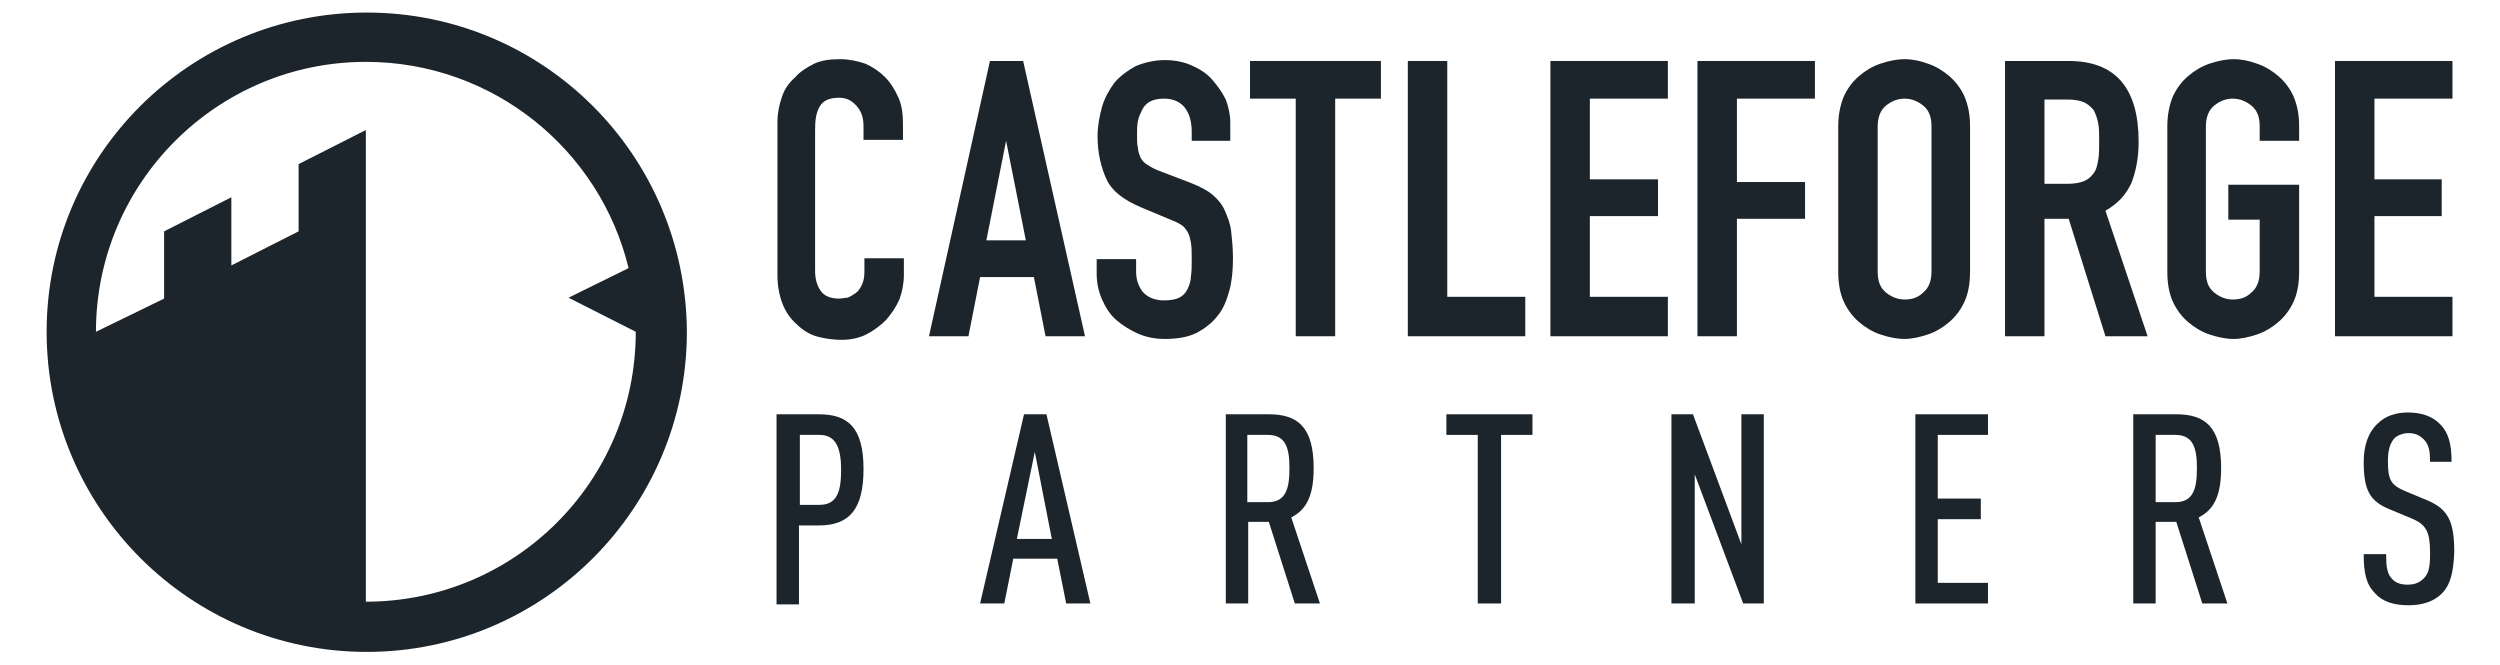
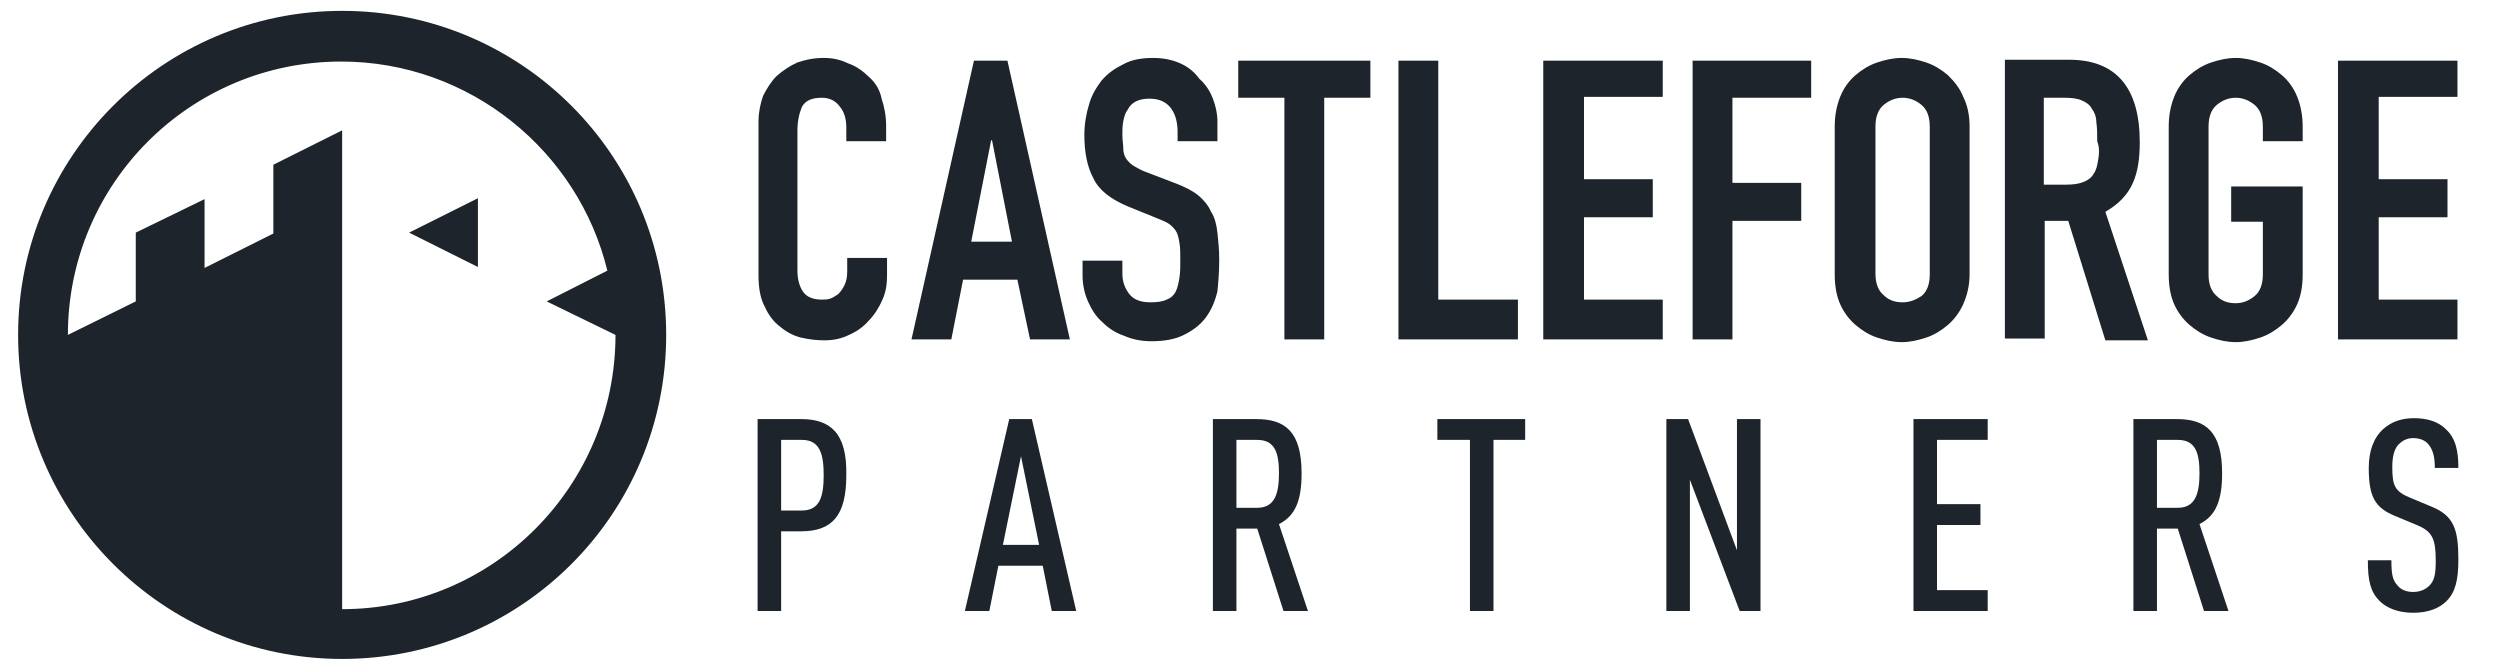
- <svg xmlns="http://www.w3.org/2000/svg" version="1.1" id="Layer_1" x="0px" y="0px" viewBox="0 0 278.8 74.1" style="enable-background:new 0 0 278.8 74.1;" xml:space="preserve">
+ <svg xmlns="http://www.w3.org/2000/svg" version="1.1" id="Layer_1" x="0px" y="0px" viewBox="0 0 276.2 74.1" style="enable-background:new 0 0 276.2 74.1;" xml:space="preserve">
  <style type="text/css">
- 	.st0{fill:#1D252C;}
+ 	.st0{fill:#1E242B;}
</style>
-   <g>
-     <path class="st0" d="M40.8,67.1V14.5l-7.5,3.8v7.5l-7.5,3.8V22l-7.5,3.8v7.5L10.7,37c0-16.6,13.5-30.1,30.1-30.1   c14.2,0,26.1,9.8,29.3,23l-6.7,3.3l7.5,3.8C70.9,53.7,57.4,67.1,40.8,67.1 M40.9,1.4C21.2,1.4,5.2,17.3,5.2,37s16,35.7,35.7,35.7   s35.7-16,35.7-35.7C76.5,17.3,60.6,1.4,40.9,1.4" />
-     <path class="st0" d="M91.4,48.5h-2.2v7.8h2.2c2,0,2.4-1.6,2.4-3.9C93.8,50.1,93.3,48.5,91.4,48.5 M91.3,58.6h-2.2v8.8h-2.5V46.2   h4.7c3.2,0,5,1.4,5,6.1C96.3,56.7,94.8,58.6,91.3,58.6" />
-     <path class="st0" d="M115.4,50.4l-2,9.7h3.9L115.4,50.4z M118.9,67.3l-1-5H113l-1,5h-2.7l4.9-21.1h2.5l4.9,21.1H118.9z" />
-     <path class="st0" d="M141.4,48.5h-2.3V56h2.3c2,0,2.4-1.5,2.4-3.8C143.8,50,143.4,48.5,141.4,48.5 M144.4,67.3l-2.9-9.1h-2.3v9.1   h-2.5V46.2h4.8c3.2,0,5,1.4,5,6c0,2.9-0.7,4.6-2.5,5.5l3.2,9.6H144.4z" />
-     <polygon class="st0" points="167.4,48.5 167.4,67.3 164.8,67.3 164.8,48.5 161.3,48.5 161.3,46.2 170.9,46.2 170.9,48.5  " />
-     <polygon class="st0" points="194.4,67.3 189,52.9 189,67.3 186.4,67.3 186.4,46.2 188.8,46.2 194.2,60.7 194.2,46.2 196.7,46.2    196.7,67.3  " />
-     <polygon class="st0" points="213.6,67.3 213.6,46.2 221.7,46.2 221.7,48.5 216.1,48.5 216.1,55.6 220.9,55.6 220.9,57.9    216.1,57.9 216.1,65 221.7,65 221.7,67.3  " />
-     <path class="st0" d="M242.6,48.5h-2.2V56h2.2c2,0,2.4-1.5,2.4-3.8C245,50,244.6,48.5,242.6,48.5 M245.6,67.3l-2.9-9.1h-2.3v9.1   h-2.5V46.2h4.8c3.2,0,5,1.4,5,6c0,2.9-0.7,4.6-2.5,5.5l3.2,9.6H245.6z" />
-     <path class="st0" d="M272.3,66.2c-0.8,0.8-2,1.3-3.7,1.3c-1.6,0-2.9-0.4-3.7-1.3c-1-1-1.3-2.2-1.3-4.4h2.5c0,1.4,0.1,2.2,0.7,2.8   c0.4,0.4,0.9,0.6,1.7,0.6c0.9,0,1.4-0.3,1.8-0.7c0.6-0.6,0.7-1.4,0.7-2.8c0-2.4-0.4-3.2-2.1-3.9l-2.4-1c-2.2-0.9-2.9-2.1-2.9-5.3   c0-1.8,0.5-3.3,1.6-4.3c0.8-0.8,2-1.2,3.3-1.2c1.5,0,2.7,0.4,3.5,1.2c1.1,1,1.4,2.4,1.4,4.3H271c0-1.1-0.1-1.9-0.7-2.5   c-0.4-0.4-0.9-0.7-1.7-0.7c-0.7,0-1.3,0.3-1.6,0.6c-0.5,0.6-0.7,1.4-0.7,2.5c0,2.1,0.3,2.7,2,3.4l2.4,1c2.4,1,3,2.5,3,5.8   C273.6,63.8,273.3,65.2,272.3,66.2" />
-     <path class="st0" d="M100.8,30.7c0,0.9-0.2,1.9-0.5,2.7c-0.4,0.9-0.9,1.6-1.5,2.3c-0.6,0.6-1.4,1.2-2.2,1.6   c-0.8,0.4-1.8,0.6-2.7,0.6c-0.8,0-1.7-0.1-2.5-0.3c-0.9-0.2-1.6-0.6-2.3-1.2c-0.7-0.6-1.3-1.3-1.7-2.2c-0.4-0.9-0.7-2.1-0.7-3.5   V13.6c0-1,0.2-1.9,0.5-2.8c0.3-0.9,0.8-1.6,1.5-2.2C89.2,8,90,7.5,90.8,7.1c0.9-0.4,1.8-0.5,2.9-0.5c1,0,1.9,0.2,2.8,0.5   c0.9,0.4,1.6,0.9,2.2,1.5s1.1,1.4,1.5,2.3c0.4,0.9,0.5,1.9,0.5,3v1.7h-4.4v-1.5c0-0.9-0.2-1.6-0.7-2.2c-0.5-0.6-1.1-1-2-1   c-1.1,0-1.8,0.3-2.2,1c-0.4,0.7-0.5,1.5-0.5,2.6v15.7c0,0.9,0.2,1.6,0.6,2.2c0.4,0.6,1.1,0.9,2.1,0.9c0.3,0,0.6-0.1,0.9-0.1   c0.3-0.1,0.6-0.3,0.9-0.5s0.5-0.5,0.7-0.9s0.3-0.9,0.3-1.5v-1.5h4.4C100.8,28.8,100.8,30.7,100.8,30.7z" />
-     <path class="st0" d="M112.2,15.7L112.2,15.7L110,26.8h4.4L112.2,15.7z M110.4,6.8h3.7l6.9,30.7h-4.4l-1.3-6.6h-6l-1.3,6.6h-4.4   L110.4,6.8z" />
-     <path class="st0" d="M137.3,15.7h-4.4v-1c0-1-0.2-1.9-0.7-2.6s-1.3-1.1-2.4-1.1c-0.6,0-1.1,0.1-1.5,0.3c-0.4,0.2-0.7,0.5-0.9,0.9   c-0.2,0.4-0.4,0.8-0.5,1.3s-0.1,1-0.1,1.5c0,0.6,0,1.1,0.1,1.5c0,0.4,0.2,0.8,0.3,1.1c0.2,0.3,0.4,0.6,0.8,0.8   c0.3,0.2,0.8,0.5,1.4,0.7l3.4,1.3c1,0.4,1.8,0.8,2.4,1.3c0.6,0.5,1.1,1.1,1.4,1.8c0.3,0.7,0.6,1.4,0.7,2.3c0.1,0.9,0.2,1.9,0.2,3   c0,1.3-0.1,2.5-0.4,3.6c-0.3,1.1-0.7,2.1-1.3,2.8c-0.6,0.8-1.4,1.4-2.3,1.9c-1,0.5-2.2,0.7-3.6,0.7c-1.1,0-2.1-0.2-3-0.6   c-0.9-0.4-1.7-0.9-2.4-1.5c-0.7-0.6-1.2-1.4-1.6-2.3c-0.4-0.9-0.6-1.9-0.6-2.9v-1.6h4.4v1.4c0,0.8,0.2,1.5,0.7,2.2   c0.5,0.6,1.3,1,2.4,1c0.7,0,1.3-0.1,1.7-0.3s0.7-0.5,0.9-0.9c0.2-0.4,0.4-0.9,0.4-1.4c0.1-0.6,0.1-1.2,0.1-1.9c0-0.8,0-1.5-0.1-2   s-0.2-0.9-0.4-1.2c-0.2-0.3-0.4-0.6-0.8-0.8c-0.3-0.2-0.8-0.4-1.3-0.6l-3.1-1.3c-1.9-0.8-3.2-1.8-3.8-3.1c-0.6-1.3-1-2.9-1-4.8   c0-1.1,0.2-2.2,0.5-3.3c0.3-1,0.8-1.9,1.4-2.7c0.6-0.7,1.4-1.3,2.3-1.8c0.9-0.4,2.1-0.7,3.3-0.7c1.1,0,2.1,0.2,3,0.6   s1.7,0.9,2.3,1.6s1.1,1.4,1.5,2.2c0.3,0.8,0.5,1.7,0.5,2.5v2.1H137.3z" />
-     <polygon class="st0" points="144.5,11 139.4,11 139.4,6.8 154,6.8 154,11 148.9,11 148.9,37.5 144.5,37.5  " />
-     <polygon class="st0" points="157,6.8 161.4,6.8 161.4,33.1 170.1,33.1 170.1,37.5 157,37.5  " />
-     <polygon class="st0" points="172.9,6.8 186,6.8 186,11 177.3,11 177.3,20 184.9,20 184.9,24.1 177.3,24.1 177.3,33.1 186,33.1    186,37.5 172.9,37.5  " />
-     <polygon class="st0" points="189.3,6.8 202.4,6.8 202.4,11 193.7,11 193.7,20.3 201.3,20.3 201.3,24.4 193.7,24.4 193.7,37.5    189.3,37.5  " />
-     <path class="st0" d="M209.4,30.3c0,1.1,0.3,1.8,0.9,2.3c0.6,0.5,1.3,0.8,2.1,0.8s1.5-0.2,2.1-0.8c0.6-0.5,0.9-1.3,0.9-2.3V14.1   c0-1.1-0.3-1.8-0.9-2.3c-0.6-0.5-1.3-0.8-2.1-0.8s-1.5,0.3-2.1,0.8s-0.9,1.3-0.9,2.3V30.3z M205,14.1c0-1.2,0.2-2.3,0.6-3.3   c0.4-0.9,1-1.7,1.7-2.3s1.5-1.1,2.4-1.4s1.8-0.5,2.7-0.5s1.8,0.2,2.6,0.5c0.9,0.3,1.7,0.8,2.4,1.4s1.3,1.4,1.7,2.3   c0.4,1,0.6,2,0.6,3.3v16.2c0,1.3-0.2,2.4-0.6,3.3c-0.4,0.9-1,1.7-1.7,2.3s-1.5,1.1-2.4,1.4c-0.9,0.3-1.8,0.5-2.6,0.5   c-0.9,0-1.8-0.2-2.7-0.5s-1.7-0.8-2.4-1.4c-0.7-0.6-1.3-1.4-1.7-2.3c-0.4-0.9-0.6-2-0.6-3.3V14.1z" />
-     <path class="st0" d="M228,20.5h2.5c0.8,0,1.4-0.1,1.9-0.3c0.5-0.2,0.8-0.5,1.1-0.9s0.4-0.9,0.5-1.5s0.1-1.3,0.1-2   c0-0.8,0-1.5-0.1-2c-0.1-0.6-0.3-1.1-0.5-1.5c-0.3-0.4-0.7-0.7-1.1-0.9c-0.5-0.2-1.1-0.3-1.9-0.3H228V20.5z M223.6,6.8h7.1   c5.2,0,7.8,3,7.8,9c0,1.8-0.3,3.3-0.8,4.6c-0.6,1.3-1.5,2.3-2.9,3.1l4.7,14h-4.7l-4.1-13.1H228v13.1h-4.4V6.8z" />
-     <path class="st0" d="M241.7,14.1c0-1.2,0.2-2.3,0.6-3.3c0.4-0.9,1-1.7,1.7-2.3s1.5-1.1,2.4-1.4s1.8-0.5,2.7-0.5s1.8,0.2,2.6,0.5   c0.9,0.3,1.7,0.8,2.4,1.4s1.3,1.4,1.7,2.3c0.4,1,0.6,2,0.6,3.3v1.6H252v-1.6c0-1.1-0.3-1.8-0.9-2.3c-0.6-0.5-1.3-0.8-2.1-0.8   s-1.5,0.3-2.1,0.8s-0.9,1.3-0.9,2.3v16.2c0,1.1,0.3,1.8,0.9,2.3c0.6,0.5,1.3,0.8,2.1,0.8s1.5-0.2,2.1-0.8c0.6-0.5,0.9-1.3,0.9-2.3   v-5.8h-3.5v-3.9h7.9v9.7c0,1.3-0.2,2.4-0.6,3.3c-0.4,0.9-1,1.7-1.7,2.3s-1.5,1.1-2.4,1.4c-0.9,0.3-1.8,0.5-2.6,0.5   c-0.9,0-1.8-0.2-2.7-0.5s-1.7-0.8-2.4-1.4c-0.7-0.6-1.3-1.4-1.7-2.3c-0.4-0.9-0.6-2-0.6-3.3V14.1z" />
-     <polygon class="st0" points="260.4,6.8 273.5,6.8 273.5,11 264.8,11 264.8,20 272.3,20 272.3,24.1 264.8,24.1 264.8,33.1    273.5,33.1 273.5,37.5 260.4,37.5  " />
-   </g>
+   <path class="st0" d="M113.8,37.5h4.4l-6.9-30.8h-3.7l-6.9,30.8h4.4l1.3-6.6h6L113.8,37.5z M107.3,26.7l2.2-11.2h0.1l2.2,11.2H107.3z   M143.8,52.3c0-4.6-1.8-6-5-6H134v21.2h2.6v-9.1h2.3l2.9,9.1h2.7l-3.2-9.6C143.1,57,143.8,55.3,143.8,52.3z M138.9,56.1h-2.3v-7.5  h2.3c2,0,2.4,1.5,2.4,3.7C141.3,54.6,140.8,56.1,138.9,56.1z M111.5,46.3l-4.9,21.2h2.7l1-5h4.9l1,5h2.7L114,46.3H111.5z   M110.8,60.2l2-9.8l2,9.8H110.8z M134.7,28.7c0-1.1-0.1-2.1-0.2-3c-0.1-0.9-0.3-1.7-0.7-2.3c-0.3-0.7-0.8-1.3-1.4-1.8  c-0.6-0.5-1.4-0.9-2.4-1.3l-3.4-1.3c-0.6-0.2-1-0.5-1.4-0.7c-0.3-0.2-0.6-0.5-0.8-0.8c-0.2-0.3-0.3-0.7-0.3-1.1  c0-0.4-0.1-0.9-0.1-1.5c0-0.5,0-1,0.1-1.5c0.1-0.5,0.2-0.9,0.5-1.3c0.2-0.4,0.5-0.7,0.9-0.9c0.4-0.2,0.9-0.3,1.5-0.3  c1.1,0,1.9,0.4,2.4,1.1c0.5,0.7,0.7,1.6,0.7,2.6v1h4.4v-2.2c0-0.9-0.2-1.7-0.5-2.5c-0.3-0.8-0.8-1.6-1.5-2.2  C132,8,131.3,7.4,130.4,7c-0.9-0.4-1.9-0.6-3-0.6c-1.3,0-2.4,0.2-3.3,0.7c-1,0.5-1.7,1-2.4,1.8c-0.6,0.8-1.1,1.6-1.4,2.7  c-0.3,1-0.5,2.1-0.5,3.3c0,1.9,0.3,3.5,1,4.8c0.6,1.3,1.9,2.3,3.8,3.1l3.2,1.3c0.5,0.2,1,0.4,1.3,0.6c0.3,0.2,0.6,0.5,0.8,0.8  c0.2,0.3,0.3,0.7,0.4,1.3c0.1,0.5,0.1,1.2,0.1,2c0,0.7,0,1.3-0.1,1.9c-0.1,0.6-0.2,1.1-0.4,1.5c-0.2,0.4-0.5,0.7-1,0.9  c-0.4,0.2-1,0.3-1.8,0.3c-1.1,0-1.9-0.3-2.4-1c-0.5-0.7-0.7-1.4-0.7-2.2v-1.4h-4.4v1.6c0,1,0.2,2,0.6,2.9c0.4,0.9,0.9,1.7,1.6,2.3  c0.7,0.7,1.5,1.2,2.4,1.5c0.9,0.4,1.9,0.6,3,0.6c1.4,0,2.6-0.2,3.6-0.7c1-0.5,1.8-1.1,2.4-1.9c0.6-0.8,1-1.7,1.3-2.9  C134.6,31.2,134.7,30,134.7,28.7z M88.5,46.3h-4.8v21.2h2.6v-8.8h2.2c3.5,0,5-1.8,5-6.2C93.6,47.8,91.7,46.3,88.5,46.3z M88.6,56.4  h-2.3v-7.8h2.3c2,0,2.4,1.6,2.4,3.9C91,54.8,90.6,56.4,88.6,56.4z M37.8,1.2C18,1.2,2,17.3,2,37s16,35.8,35.8,35.8  c19.8,0,35.8-16,35.8-35.8S57.6,1.2,37.8,1.2z M68,37c0,16.7-13.5,30.3-30.2,30.3V14.4l-7.6,3.8v7.6l-7.6,3.8v-7.6L15,25.7v7.6  L7.5,37C7.5,20.3,21,6.8,37.7,6.8c14.2,0,26.2,9.9,29.4,23.1l-6.7,3.4L68,37z M52.8,29.5v-7.6l-7.6,3.8L52.8,29.5z M96,8.5  c-0.6-0.6-1.4-1.2-2.3-1.5C92.9,6.6,92,6.4,91,6.4c-1.1,0-2,0.2-2.9,0.5c-0.9,0.4-1.6,0.9-2.3,1.5c-0.6,0.6-1.1,1.4-1.5,2.2  c-0.3,0.9-0.5,1.8-0.5,2.8v17c0,1.4,0.2,2.6,0.7,3.5c0.4,0.9,1,1.7,1.7,2.2c0.7,0.6,1.5,1,2.3,1.2c0.9,0.2,1.7,0.3,2.6,0.3  c1,0,1.9-0.2,2.7-0.6c0.9-0.4,1.6-0.9,2.2-1.6c0.6-0.6,1.1-1.4,1.5-2.3c0.4-0.9,0.5-1.8,0.5-2.7v-1.9h-4.4v1.5  c0,0.6-0.1,1.1-0.3,1.5c-0.2,0.4-0.4,0.7-0.7,1c-0.3,0.2-0.6,0.4-0.9,0.5c-0.3,0.1-0.6,0.1-0.9,0.1c-1,0-1.7-0.3-2.1-0.9  c-0.4-0.6-0.6-1.4-0.6-2.3V14.4c0-1,0.2-1.9,0.5-2.6c0.4-0.7,1.1-1,2.2-1c0.8,0,1.5,0.3,2,1c0.5,0.6,0.7,1.4,0.7,2.3v1.5h4.4v-1.7  c0-1.1-0.2-2.1-0.5-3C97.2,9.9,96.7,9.1,96,8.5z M268.7,56l-2.4-1c-1.7-0.7-2-1.3-2-3.4c0-1.1,0.2-2,0.7-2.5  c0.4-0.4,0.9-0.7,1.6-0.7c0.8,0,1.4,0.3,1.7,0.7c0.5,0.6,0.7,1.4,0.7,2.6h2.6c0-1.9-0.3-3.3-1.4-4.3c-0.8-0.8-2-1.2-3.5-1.2  c-1.4,0-2.5,0.4-3.4,1.2c-1.1,1-1.6,2.5-1.6,4.3c0,3.2,0.7,4.4,2.9,5.3l2.4,1c1.7,0.7,2.1,1.5,2.1,3.9c0,1.4-0.1,2.2-0.7,2.8  c-0.4,0.4-1,0.7-1.8,0.7c-0.8,0-1.4-0.3-1.7-0.7c-0.6-0.6-0.7-1.4-0.7-2.8h-2.6c0,2.3,0.3,3.5,1.3,4.5c0.8,0.8,2.1,1.3,3.7,1.3  c1.7,0,2.9-0.5,3.7-1.3c1-1,1.3-2.4,1.3-4.6C271.6,58.5,271.1,57,268.7,56z M232.6,23.4c1.4-0.8,2.4-1.8,3-3.1  c0.6-1.3,0.8-2.8,0.8-4.6c0-6-2.6-9.1-7.8-9.1h-7.1v30.8h4.4V24.4h2.6l4.1,13.2h4.7L232.6,23.4z M231.8,17.7  c-0.1,0.6-0.2,1.1-0.5,1.5c-0.2,0.4-0.6,0.7-1.1,0.9c-0.5,0.2-1.1,0.3-1.9,0.3h-2.5v-9.6h2.3c0.8,0,1.5,0.1,1.9,0.3  c0.5,0.2,0.9,0.5,1.1,0.9c0.3,0.4,0.5,0.9,0.5,1.5c0.1,0.6,0.1,1.3,0.1,2.1C232,16.4,231.9,17.1,231.8,17.7z M245.5,52.3  c0-4.6-1.8-6-5-6h-4.8v21.2h2.6v-9.1h2.3l2.9,9.1h2.7l-3.2-9.6C244.8,57,245.5,55.3,245.5,52.3z M240.6,56.1h-2.3v-7.5h2.3  c2,0,2.4,1.5,2.4,3.7C243,54.6,242.5,56.1,240.6,56.1z M215.2,35.9c0.7-0.6,1.3-1.4,1.7-2.3c0.4-0.9,0.7-2,0.7-3.3V14  c0-1.2-0.2-2.3-0.7-3.3c-0.4-1-1-1.7-1.7-2.4c-0.7-0.6-1.5-1.1-2.4-1.4c-0.9-0.3-1.8-0.5-2.7-0.5c-0.9,0-1.8,0.2-2.7,0.5  c-0.9,0.3-1.7,0.8-2.4,1.4c-0.7,0.6-1.3,1.4-1.7,2.4c-0.4,1-0.6,2.1-0.6,3.3v16.3c0,1.3,0.2,2.4,0.6,3.3c0.4,0.9,1,1.7,1.7,2.3  c0.7,0.6,1.5,1.1,2.4,1.4c0.9,0.3,1.8,0.5,2.7,0.5c0.9,0,1.8-0.2,2.7-0.5C213.7,37,214.5,36.5,215.2,35.9z M210.2,33.4  c-0.8,0-1.5-0.2-2.1-0.8c-0.6-0.5-0.9-1.3-0.9-2.4V14c0-1.1,0.3-1.9,0.9-2.4c0.6-0.5,1.3-0.8,2.1-0.8c0.8,0,1.5,0.3,2.1,0.8  c0.6,0.5,0.9,1.3,0.9,2.4v16.3c0,1.1-0.3,1.9-0.9,2.4C211.7,33.1,211,33.4,210.2,33.4z M211.4,67.5h8.2v-2.3h-5.6V58h4.8v-2.3h-4.8  v-7.1h5.6v-2.3h-8.2V67.5z M252.1,8.3c-0.7-0.6-1.5-1.1-2.4-1.4c-0.9-0.3-1.8-0.5-2.7-0.5c-0.9,0-1.8,0.2-2.7,0.5  c-0.9,0.3-1.7,0.8-2.4,1.4c-0.7,0.6-1.3,1.4-1.7,2.4c-0.4,1-0.6,2.1-0.6,3.3v16.3c0,1.3,0.2,2.4,0.6,3.3c0.4,0.9,1,1.7,1.7,2.3  c0.7,0.6,1.5,1.1,2.4,1.4c0.9,0.3,1.8,0.5,2.7,0.5c0.9,0,1.8-0.2,2.7-0.5c0.9-0.3,1.7-0.8,2.4-1.4c0.7-0.6,1.3-1.4,1.7-2.3  c0.4-0.9,0.6-2,0.6-3.3v-9.7h-7.9v3.9h3.5v5.8c0,1.1-0.3,1.9-0.9,2.4c-0.6,0.5-1.3,0.8-2.1,0.8c-0.8,0-1.5-0.2-2.1-0.8  c-0.6-0.5-0.9-1.3-0.9-2.4V14c0-1.1,0.3-1.9,0.9-2.4c0.6-0.5,1.3-0.8,2.1-0.8c0.8,0,1.5,0.3,2.1,0.8c0.6,0.5,0.9,1.3,0.9,2.4v1.6  h4.4V14c0-1.2-0.2-2.3-0.6-3.3C253.4,9.7,252.8,8.9,252.1,8.3z M271.5,33.1h-8.7v-9.1h7.6v-4.2h-7.6v-9.1h8.7V6.7h-13.2v30.8h13.2  V33.1z M191.9,60.8l-5.4-14.5h-2.4v21.2h2.6V53l5.5,14.5h2.3V46.3h-2.6L191.9,60.8z M158.8,48.6h3.6v18.9h2.6V48.6h3.5v-2.3h-9.7  V48.6z M167.6,33.1h-8.7V6.7h-4.4v30.8h13.2V33.1z M136.8,10.8h5.1v26.7h4.4V10.8h5.1V6.7h-14.6V10.8z M170.5,37.5h13.2v-4.4h-8.7  v-9.1h7.6v-4.2h-7.6v-9.1h8.7V6.7h-13.2V37.5z M187,37.5h4.4V24.4h7.6v-4.2h-7.6v-9.4h8.7V6.7H187V37.5z" />
</svg>
